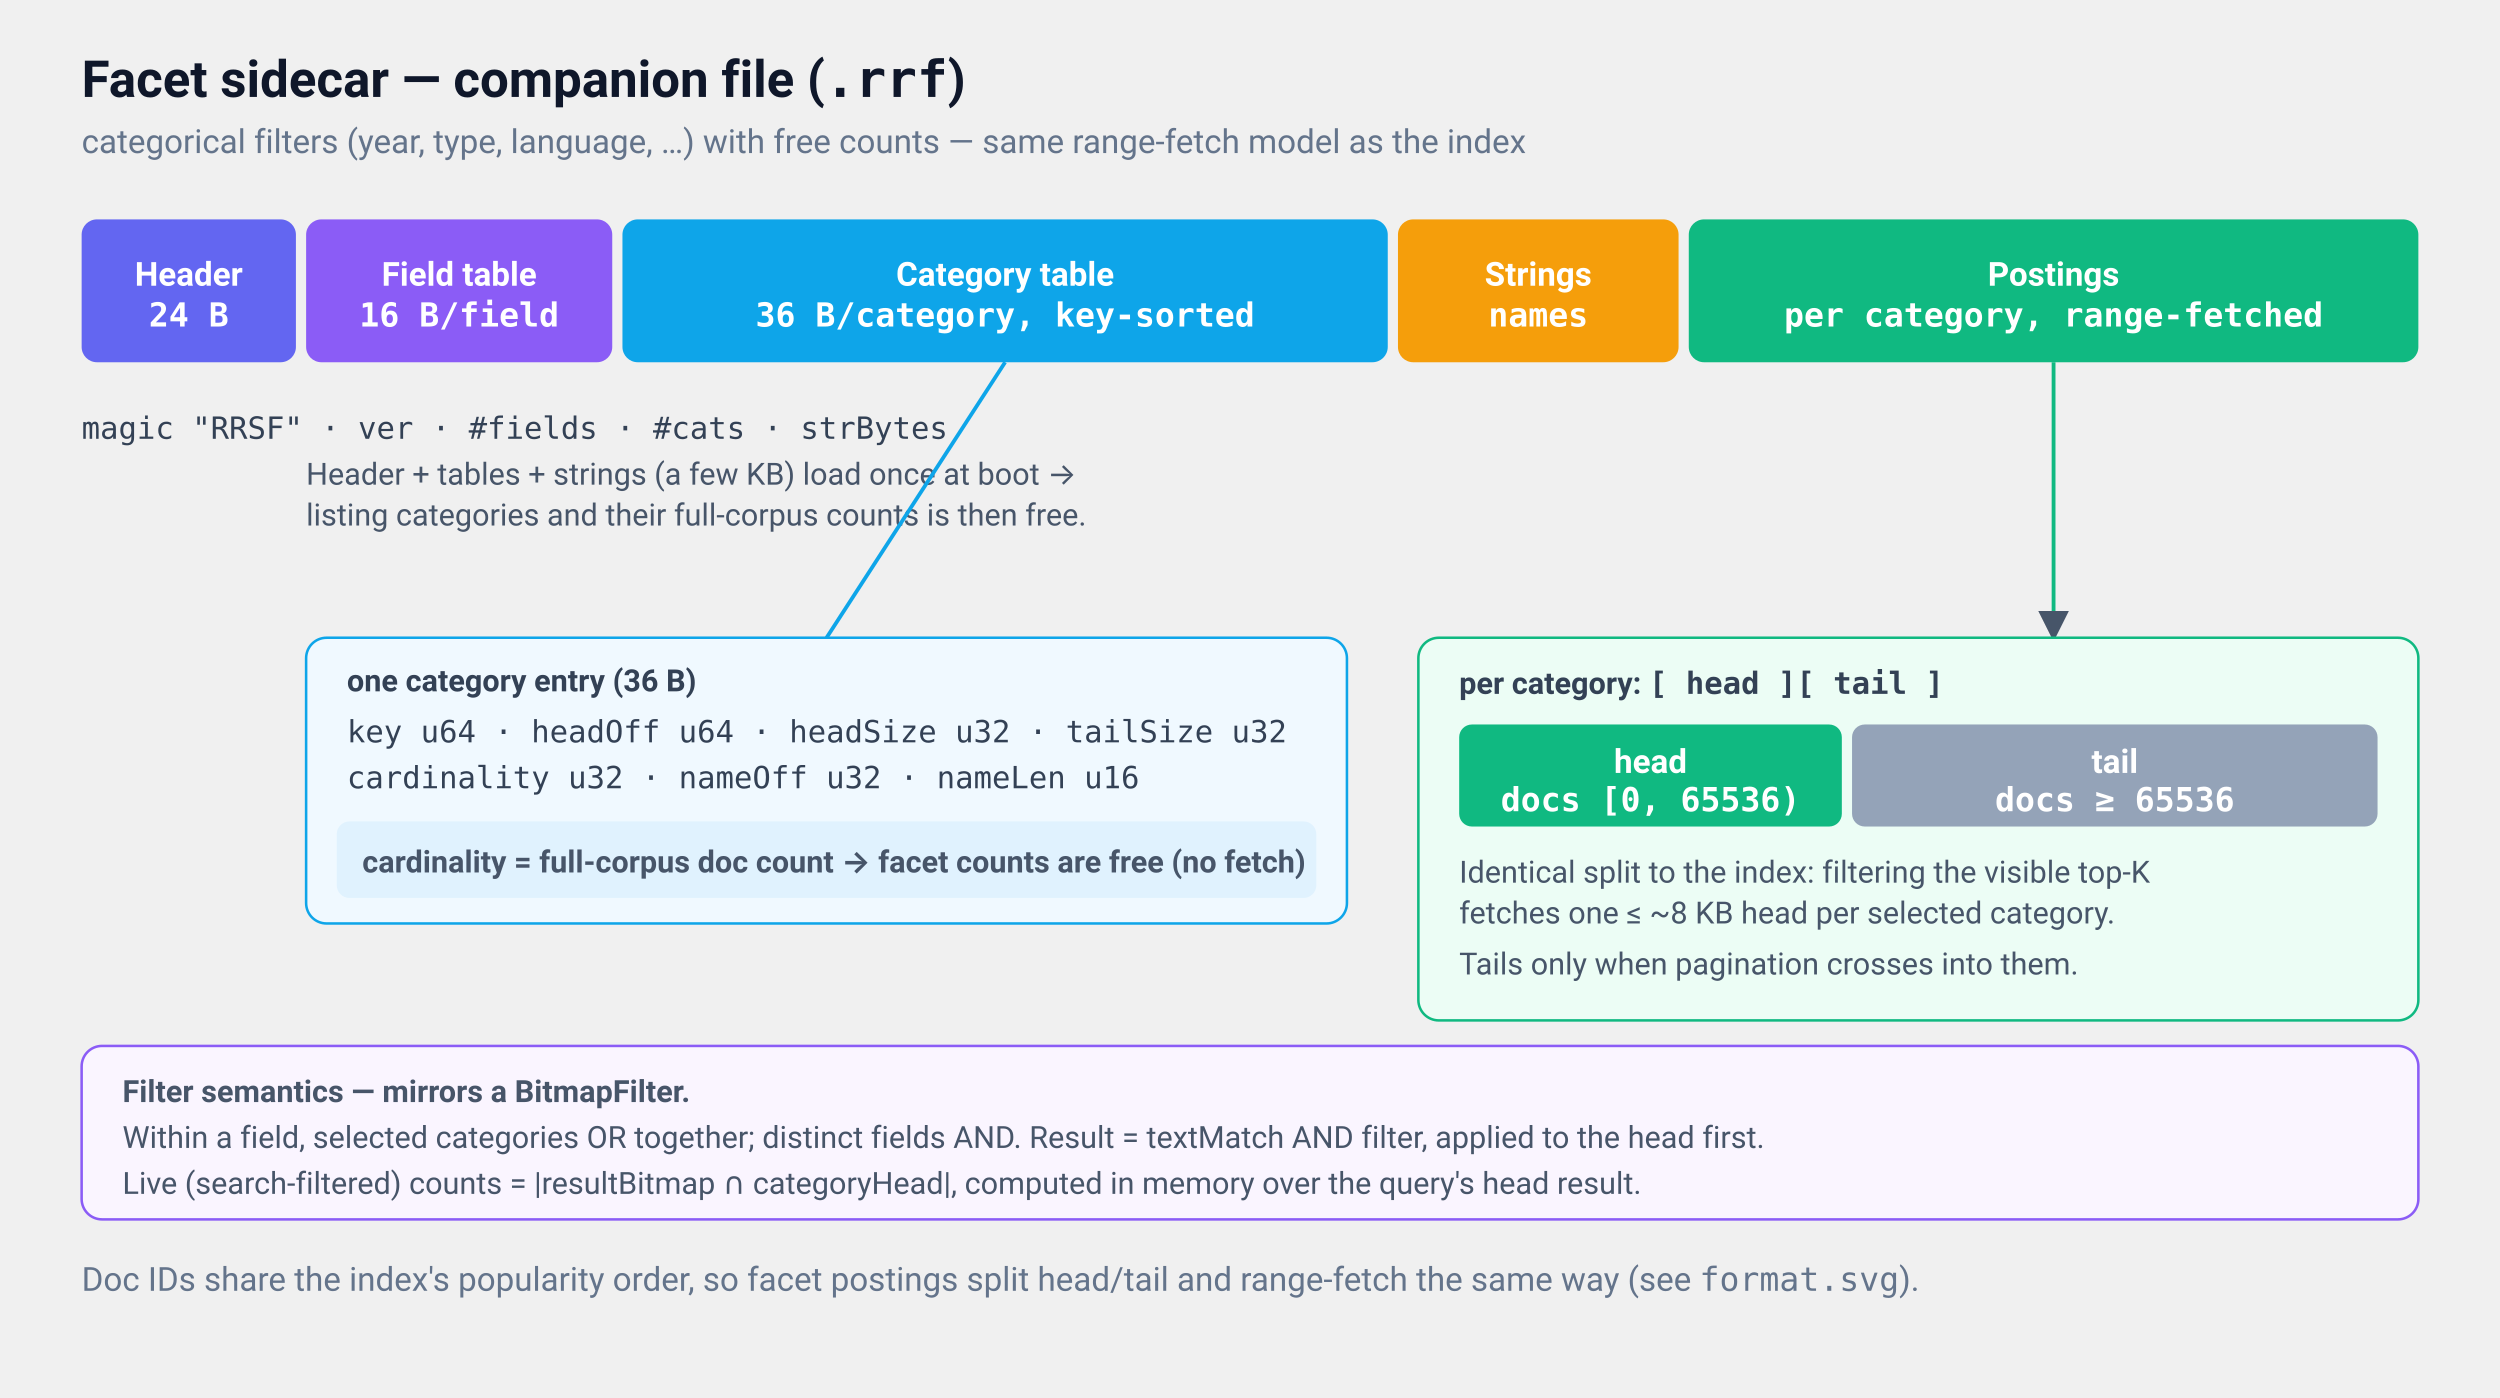
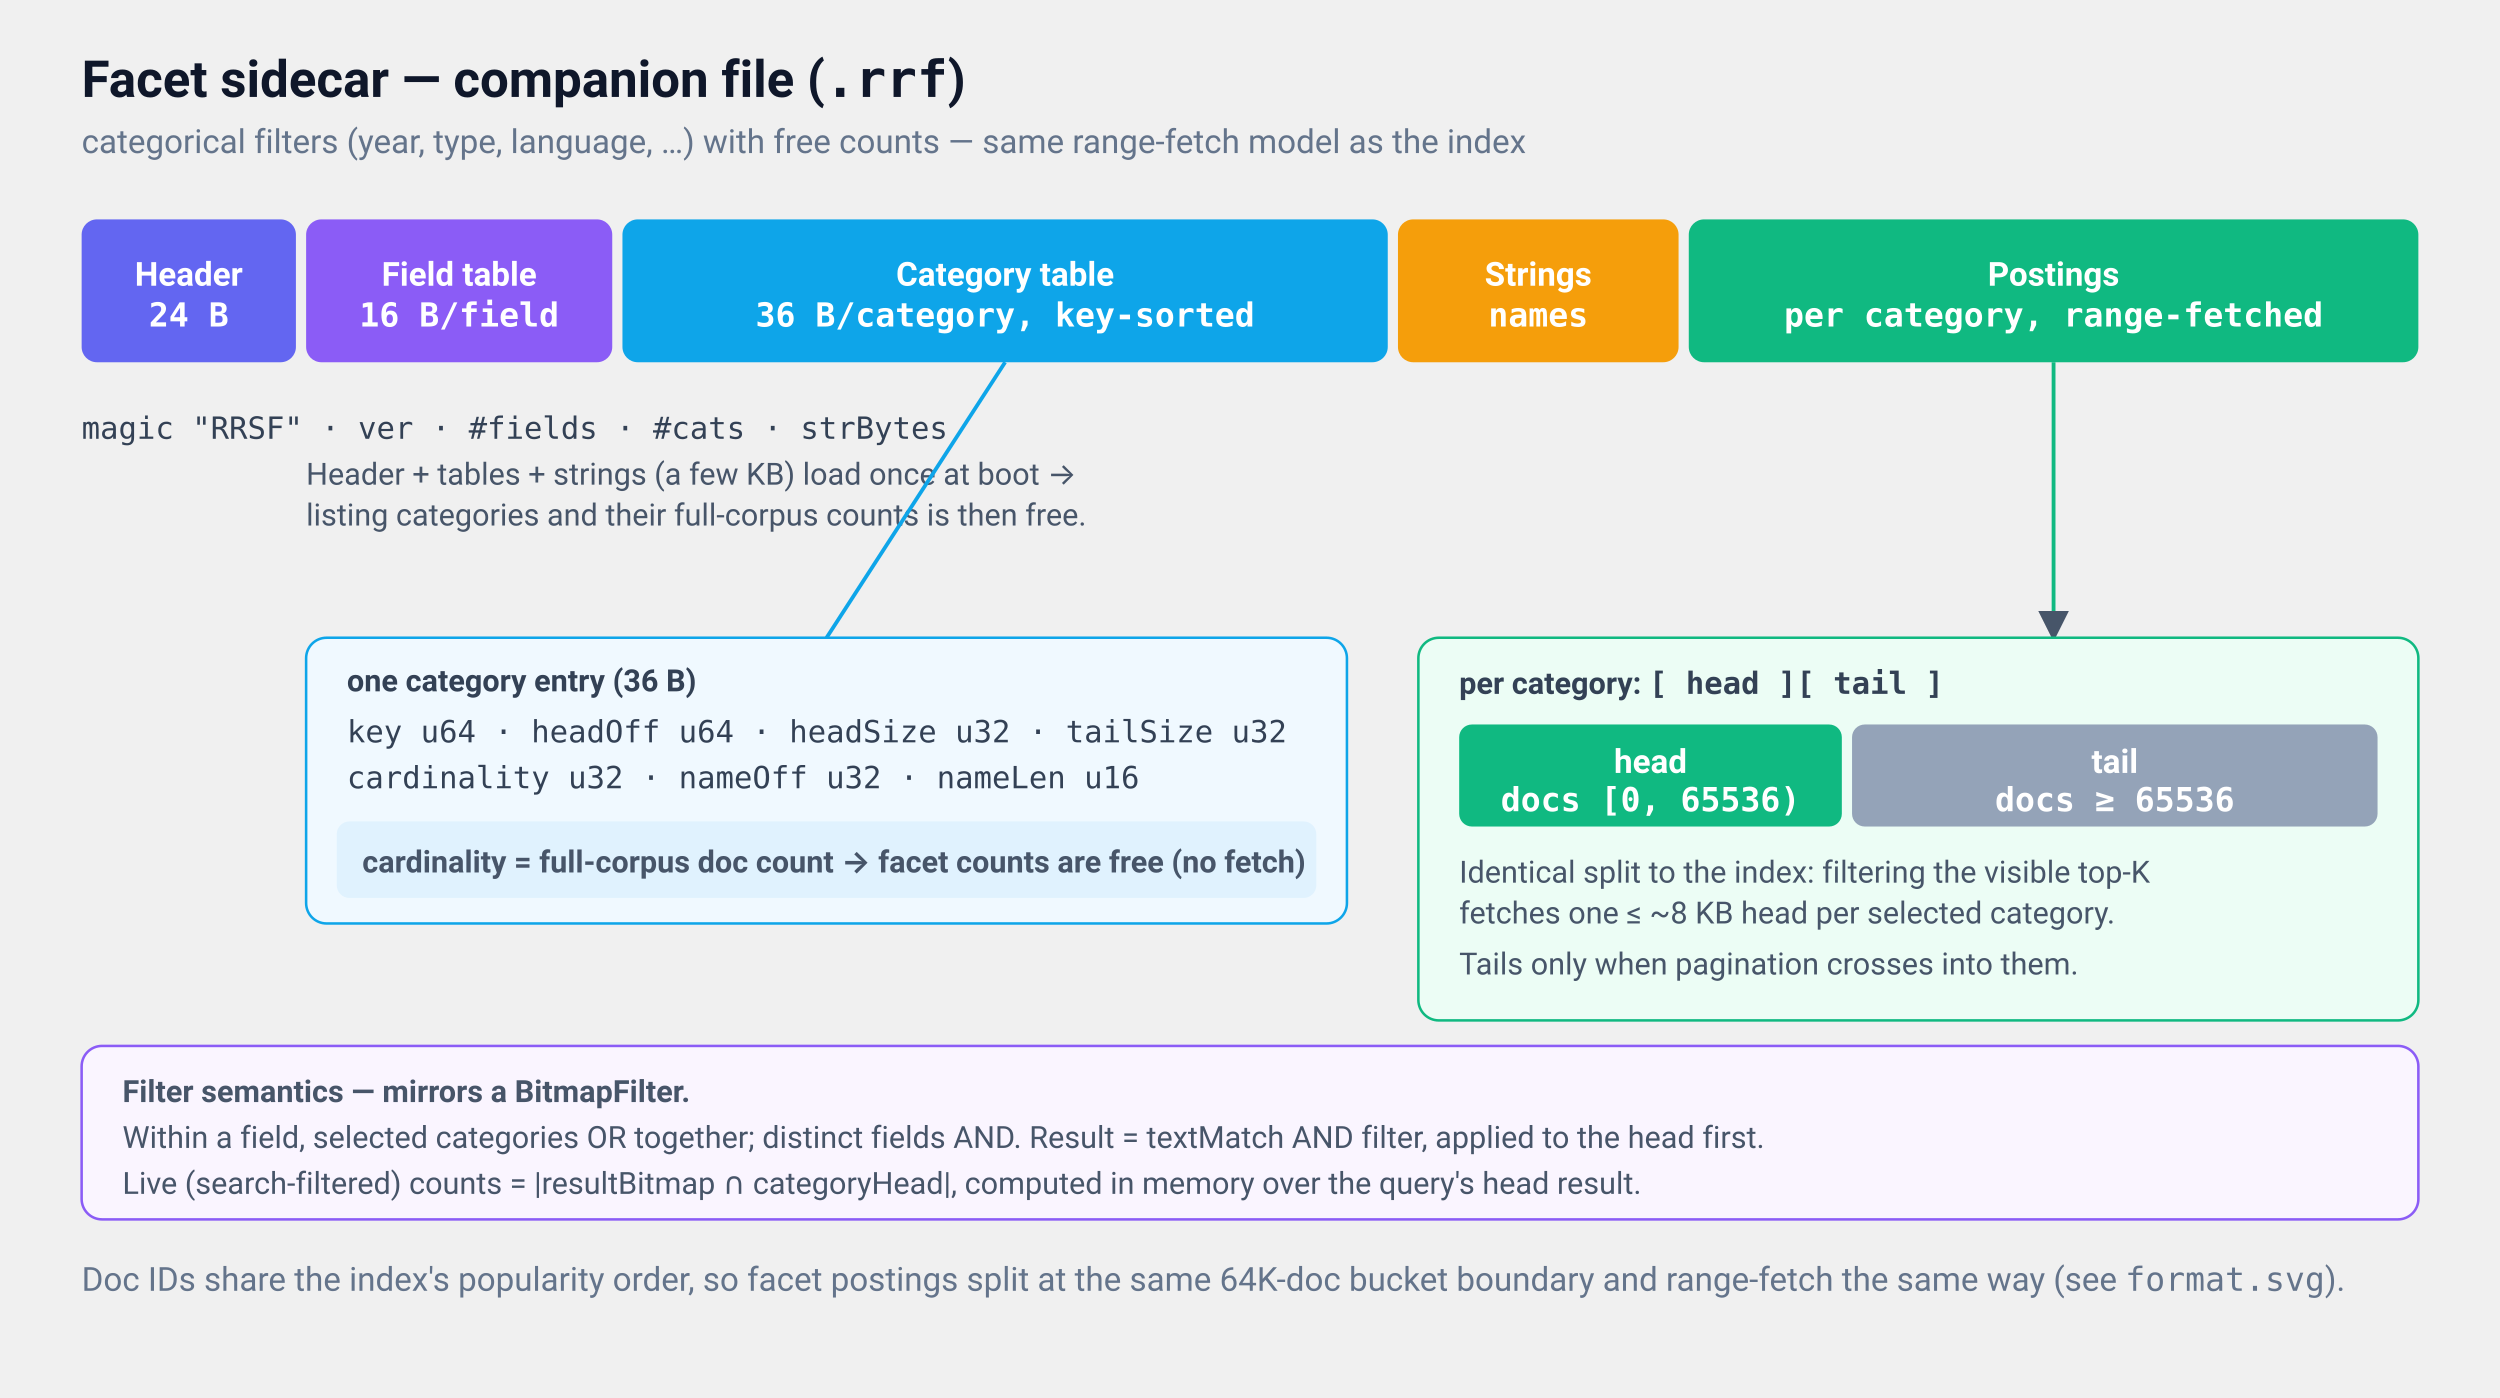
<svg xmlns="http://www.w3.org/2000/svg" viewBox="0 0 980 548" font-family="-apple-system, BlinkMacSystemFont, 'Segoe UI', Roboto, sans-serif" role="img" aria-label="RRSF facet sidecar layout">
  <defs>
    <style>
      .title{font-size:20px;font-weight:700;fill:#0f172a}
      .sub{font-size:13px;fill:#64748b}
      .seg{font-size:13px;font-weight:700;fill:#fff}
      .lbl{font-size:12px;fill:#334155}
      .mono{font-family:ui-monospace,SFMono-Regular,Menlo,monospace}
      .note{font-size:12px;fill:#475569}
    </style>
    <marker id="arr" markerWidth="9" markerHeight="9" refX="7" refY="4" orient="auto">
      <path d="M0,0 L8,4 L0,8 z" fill="#475569" />
    </marker>
  </defs>
  <text x="32" y="38" class="title">Facet sidecar — companion file (<tspan class="mono">.rrf</tspan>)</text>
  <text x="32" y="60" class="sub">categorical filters (year, type, language, …) with free counts — same range-fetch model as the index</text>
  <g>
    <rect x="32" y="86" width="84" height="56" rx="6" fill="#6366f1" />
    <rect x="120" y="86" width="120" height="56" rx="6" fill="#8b5cf6" />
    <rect x="244" y="86" width="300" height="56" rx="6" fill="#0ea5e9" />
    <rect x="548" y="86" width="110" height="56" rx="6" fill="#f59e0b" />
    <rect x="662" y="86" width="286" height="56" rx="6" fill="#10b981" />
    <text x="74" y="112" class="seg" text-anchor="middle">Header</text>
    <text x="74" y="128" class="seg mono" text-anchor="middle" font-size="11">24 B</text>
    <text x="180" y="112" class="seg" text-anchor="middle">Field table</text>
    <text x="180" y="128" class="seg mono" text-anchor="middle" font-size="11">16 B/field</text>
    <text x="394" y="112" class="seg" text-anchor="middle">Category table</text>
    <text x="394" y="128" class="seg mono" text-anchor="middle" font-size="11">36 B/category, key-sorted</text>
    <text x="603" y="112" class="seg" text-anchor="middle">Strings</text>
    <text x="603" y="128" class="seg mono" text-anchor="middle" font-size="11">names</text>
    <text x="805" y="112" class="seg" text-anchor="middle">Postings</text>
    <text x="805" y="128" class="seg mono" text-anchor="middle" font-size="11">per category, range-fetched</text>
  </g>
  <text x="32" y="172" class="lbl mono">magic "RRSF" · ver · #fields · #cats · strBytes</text>
  <text x="120" y="190" class="note">Header + tables + strings (a few KB) load once at boot →</text>
  <text x="120" y="206" class="note">listing categories and their full-corpus counts is then free.</text>
  <line x1="394" y1="142" x2="324" y2="250" stroke="#0ea5e9" stroke-width="1.5" />
  <rect x="120" y="250" width="408" height="112" rx="8" fill="#f0f9ff" stroke="#0ea5e9" />
  <text x="136" y="271" class="lbl" font-weight="700">one category entry (36 B)</text>
  <text x="136" y="291" class="lbl mono" font-size="12">key u64 · headOff u64 · headSize u32 · tailSize u32</text>
  <text x="136" y="309" class="lbl mono" font-size="12">cardinality u32 · nameOff u32 · nameLen u16</text>
  <rect x="132" y="322" width="384" height="30" rx="5" fill="#e0f2fe" />
  <text x="142" y="342" class="note" font-weight="700">cardinality = full-corpus doc count → facet counts are free (no fetch)</text>
  <line x1="805" y1="142" x2="805" y2="250" stroke="#10b981" stroke-width="1.5" marker-end="url(#arr)" />
  <rect x="556" y="250" width="392" height="150" rx="8" fill="#ecfdf5" stroke="#10b981" />
  <text x="572" y="272" class="lbl" font-weight="700">per category: <tspan class="mono">[ head ][ tail ]</tspan>
  </text>
  <rect x="572" y="284" width="150" height="40" rx="5" fill="#10b981" />
  <text x="647" y="303" class="seg" text-anchor="middle" font-size="12">head</text>
  <text x="647" y="318" class="seg mono" text-anchor="middle" font-size="10">docs [0, 65536)</text>
  <rect x="726" y="284" width="206" height="40" rx="5" fill="#94a3b8" />
  <text x="829" y="303" class="seg" text-anchor="middle" font-size="12">tail</text>
  <text x="829" y="318" class="seg mono" text-anchor="middle" font-size="10">docs ≥ 65536</text>
  <text x="572" y="346" class="note">Identical split to the index: filtering the visible top-K</text>
  <text x="572" y="362" class="note">fetches one ≤ ~8 KB head per selected category.</text>
  <text x="572" y="382" class="note">Tails only when pagination crosses into them.</text>
  <rect x="32" y="410" width="916" height="68" rx="8" fill="#faf5ff" stroke="#8b5cf6" />
  <text x="48" y="432" class="note" font-weight="700">Filter semantics — mirrors a BitmapFilter.</text>
  <text x="48" y="450" class="note">Within a field, selected categories OR together; distinct fields AND. Result = textMatch AND filter, applied to the head first.</text>
  <text x="48" y="468" class="note">Live (search-filtered) counts = |resultBitmap ∩ categoryHead|, computed in memory over the query's head result.</text>
-   <text x="32" y="506" class="sub">Doc IDs share the index's popularity order, so facet postings split head/tail and range-fetch the same way (see <tspan class="mono">format.svg</tspan>).</text>
+   <text x="32" y="506" class="sub">Doc IDs share the index's popularity order, so facet postings split at the same 64K-doc bucket boundary and range-fetch the same way (see <tspan class="mono">format.svg</tspan>).</text>
</svg>
